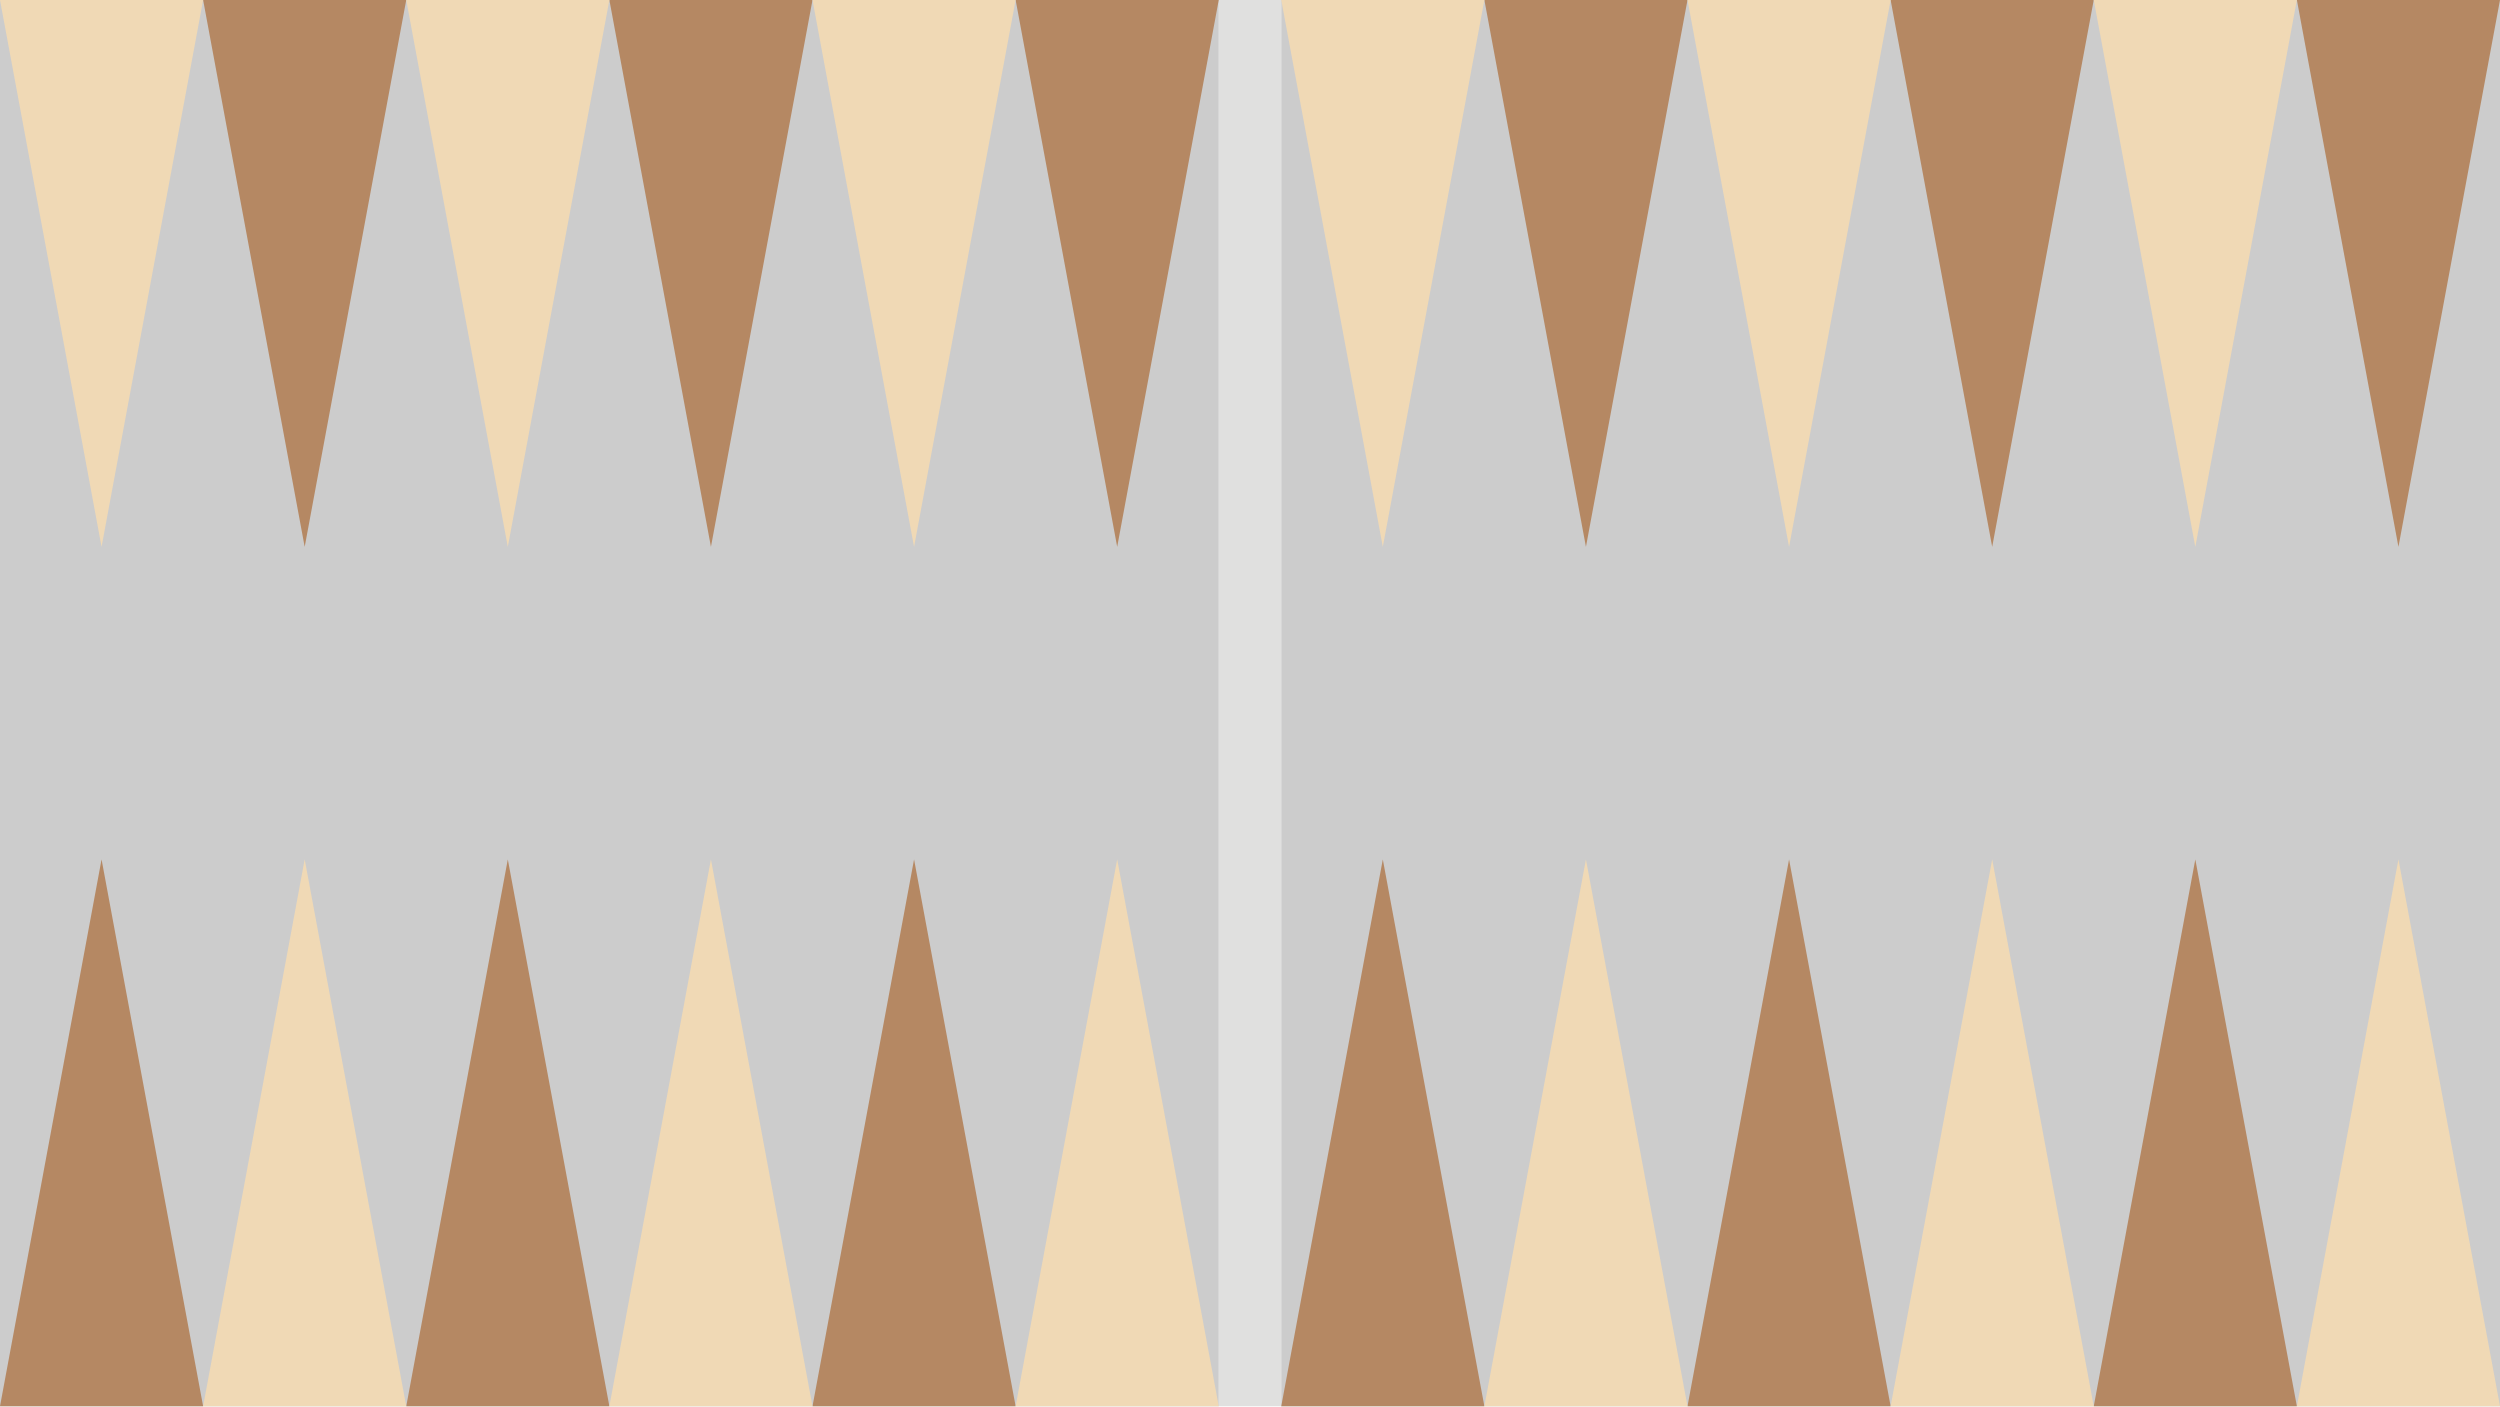
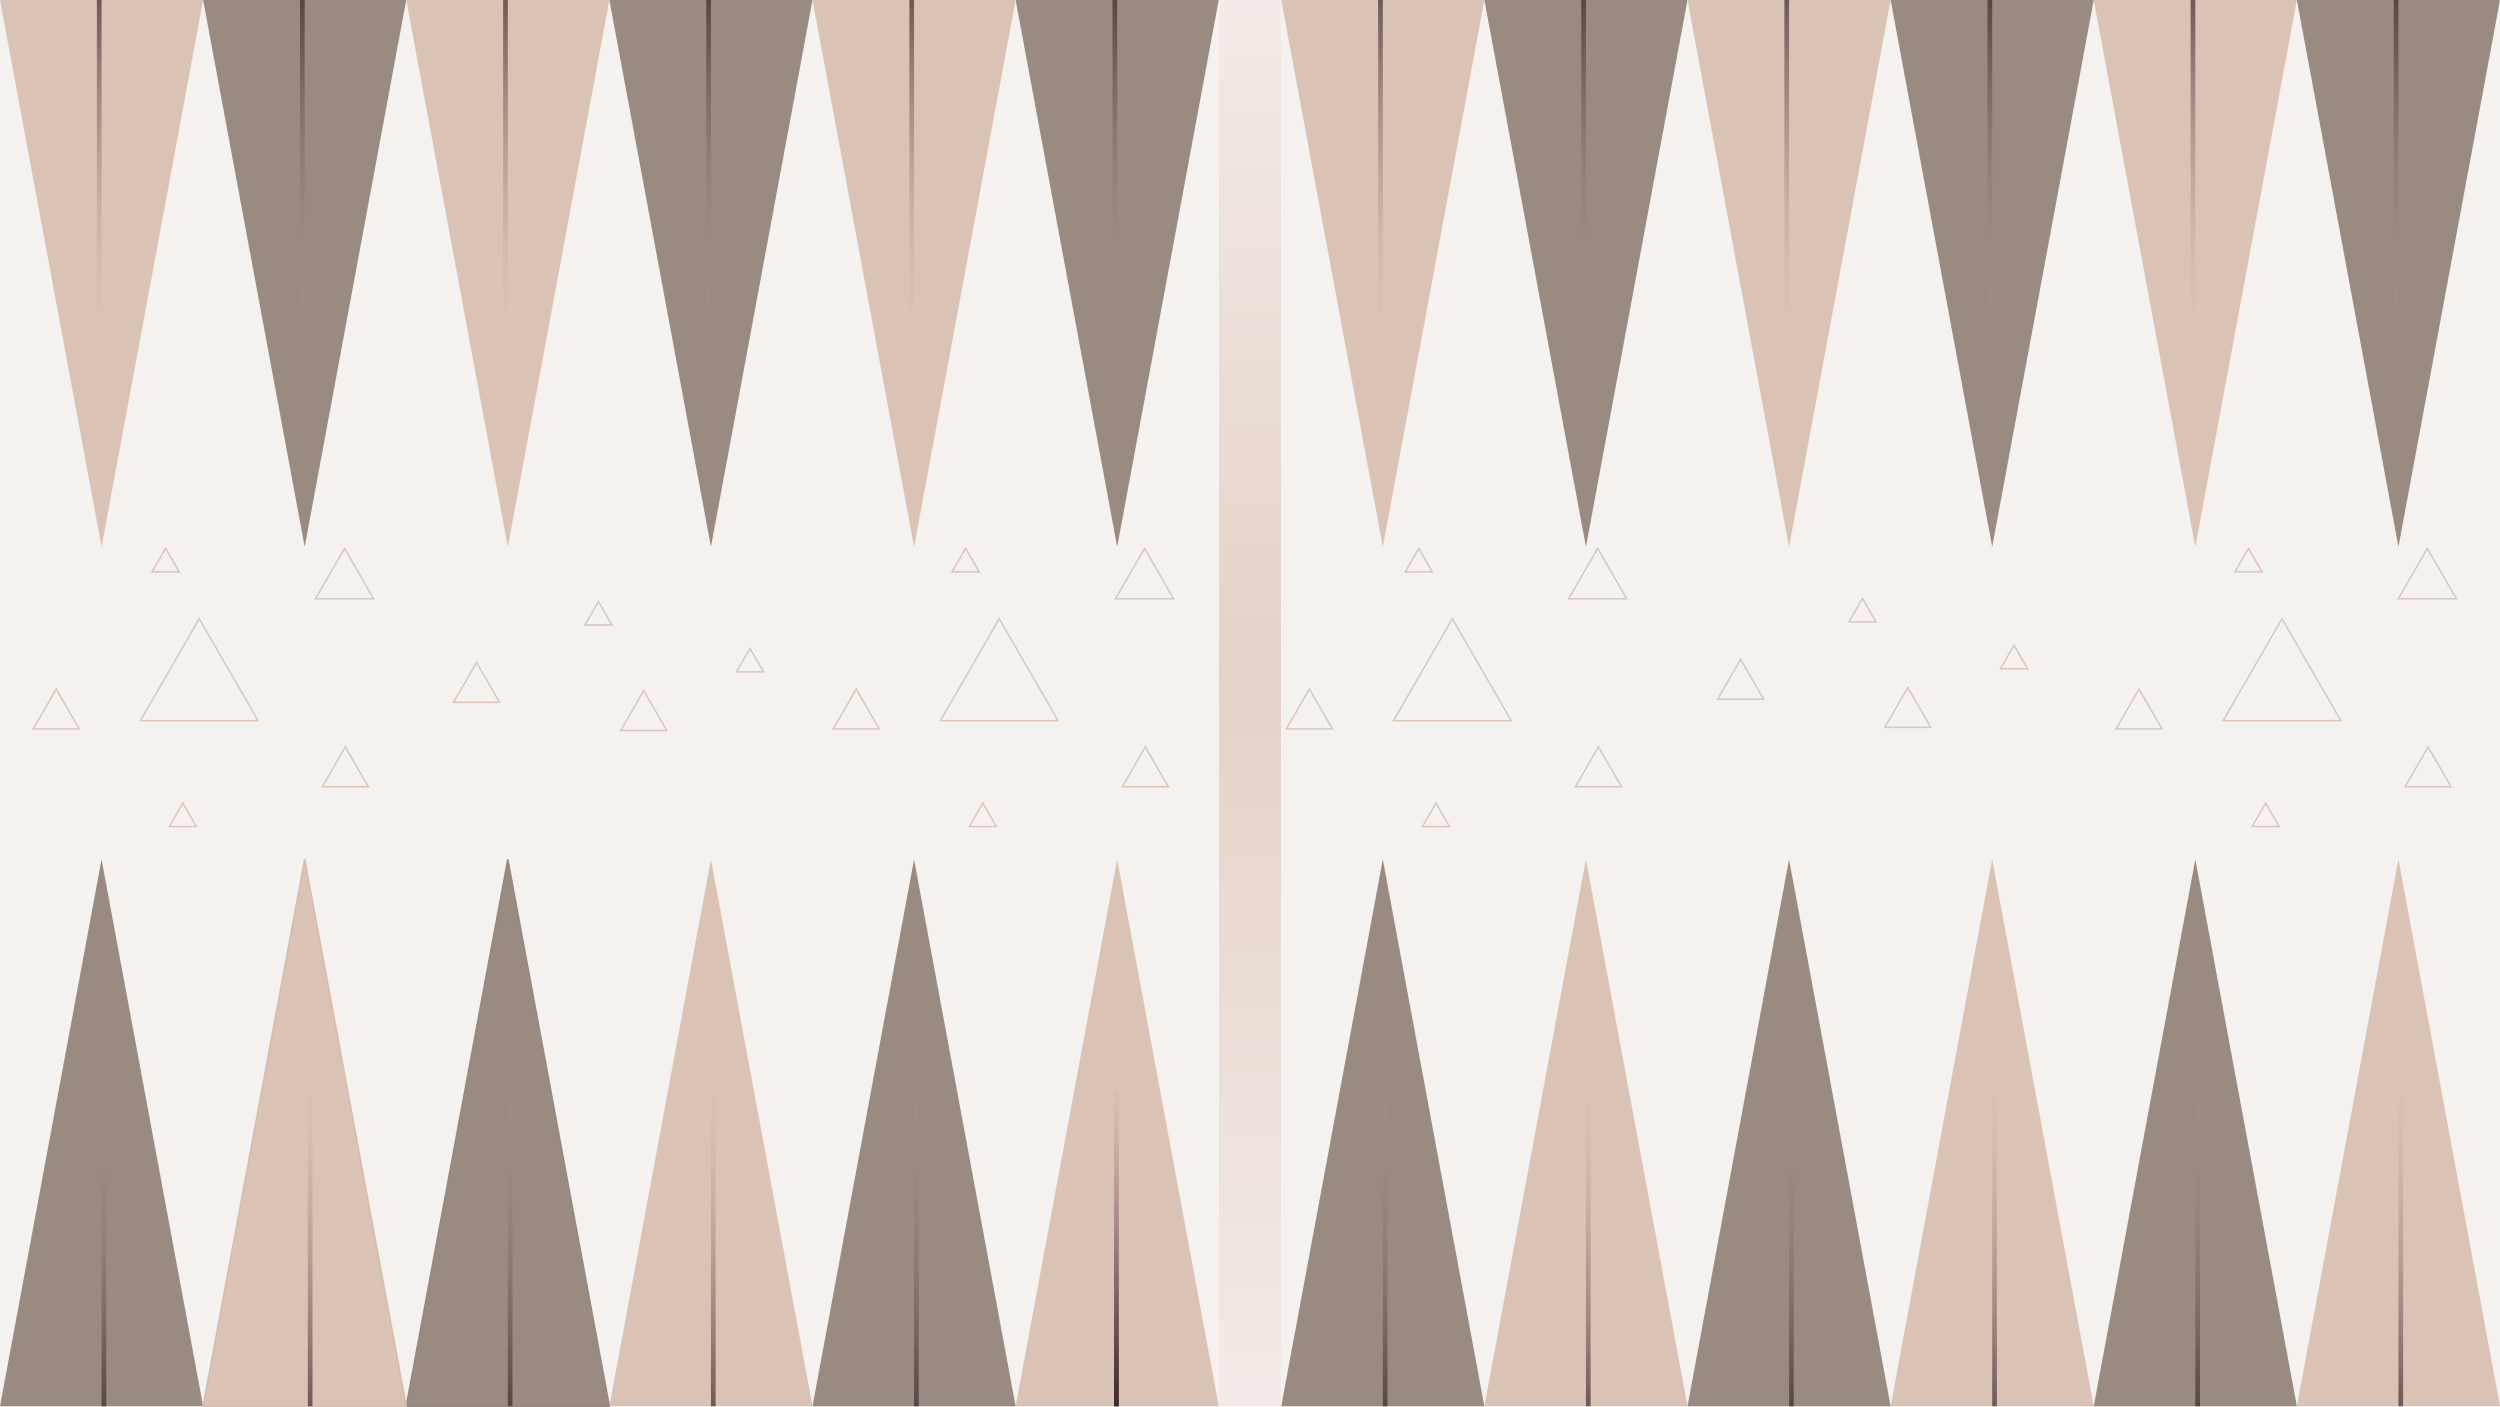
<svg xmlns="http://www.w3.org/2000/svg" width="1600" height="900" viewBox="0 0 1600 900" fill="none">
-   <rect x="780" width="40" height="900" fill="#E0E0DF" />
-   <rect x="820" width="780" height="900" fill="#CCCCCC" />
-   <rect width="780" height="900" fill="#CCCCCC" />
-   <path d="M65 550L130 900H0L65 550Z" fill="#B58863" />
-   <path d="M325 550L390 900H260L325 550Z" fill="#B58863" />
-   <path d="M585 550L650 900H520L585 550Z" fill="#B58863" />
-   <path d="M885 550L950 900H820L885 550Z" fill="#B58863" />
-   <path d="M1145 550L1210 900H1080L1145 550Z" fill="#B58863" />
-   <path d="M1405 550L1470 900H1340L1405 550Z" fill="#B58863" />
-   <path d="M195 350L130 0H260L195 350Z" fill="#B58863" />
-   <path d="M455 350L390 0H520L455 350Z" fill="#B58863" />
-   <path d="M715 350L650 0H780L715 350Z" fill="#B58863" />
-   <path d="M1015 350L950 0H1080L1015 350Z" fill="#B58863" />
-   <path d="M1275 350L1210 0H1340L1275 350Z" fill="#B58863" />
-   <path d="M1535 350L1470 0H1600L1535 350Z" fill="#B58863" />
-   <path d="M65 350L0 0H130L65 350Z" fill="#F0D9B5" />
-   <path d="M195 550L260 900H130L195 550Z" fill="#F0D9B5" />
-   <path d="M455 550L520 900H390L455 550Z" fill="#F0D9B5" />
-   <path d="M715 550L780 900H650L715 550Z" fill="#F0D9B5" />
-   <path d="M1015 550L1080 900H950L1015 550Z" fill="#F0D9B5" />
-   <path d="M1275 550L1340 900H1210L1275 550Z" fill="#F0D9B5" />
-   <path d="M1535 550L1600 900H1470L1535 550Z" fill="#F0D9B5" />
-   <path d="M325 350L260 0H390L325 350Z" fill="#F0D9B5" />
-   <path d="M585 350L520 0H650L585 350Z" fill="#F0D9B5" />
-   <path d="M885 350L820 0H950L885 350Z" fill="#F0D9B5" />
-   <path d="M1145 350L1080 0H1210L1145 350Z" fill="#F0D9B5" />
-   <path d="M1405 350L1340 0H1470L1405 350Z" fill="#F0D9B5" />
+   <rect x="780" width="40" height="900" fill="url(#paint0_linear)" fill-opacity="0.67" />
+   <rect x="820" width="780" height="900" fill="#F5F1EE" />
+   <rect x="820" width="780" height="900" />
+   <rect width="780" height="900" fill="#F5F1EE" />
+   <path d="M65 550L130 900H0L65 550Z" fill="#96887E" fill-opacity="0.97" />
+   <path d="M65 550L130 900H0L65 550Z" />
+   <path d="M325 550L390 900H260L325 550Z" fill="#96887E" fill-opacity="0.97" />
+   <path d="M325 550L390 900H260L325 550Z" stroke="#96887E" />
+   <path d="M585 550L650 900H520L585 550Z" fill="#96887E" fill-opacity="0.97" />
+   <path d="M585 550L650 900H520L585 550Z" />
+   <path d="M885 550L950 900H820L885 550Z" fill="#96887E" fill-opacity="0.97" />
+   <path d="M885 550L950 900H820L885 550Z" />
+   <path d="M1145 550L1210 900H1080L1145 550Z" fill="#96887E" fill-opacity="0.97" />
+   <path d="M1145 550L1210 900H1080L1145 550Z" />
+   <path d="M1405 550L1470 900H1340L1405 550Z" fill="#96887E" fill-opacity="0.97" />
+   <path d="M1405 550L1470 900H1340L1405 550Z" />
+   <path d="M195 350L130 0H260L195 350Z" fill="#96887E" fill-opacity="0.97" />
+   <path d="M195 350L130 0H260L195 350Z" />
+   <path d="M455 350L390 0H520L455 350Z" fill="#96887E" fill-opacity="0.97" />
+   <path d="M455 350L390 0H520L455 350Z" />
+   <path d="M715 350L650 0H780L715 350Z" fill="#96887E" fill-opacity="0.97" />
+   <path d="M715 350L650 0H780L715 350Z" />
+   <path d="M1015 350L950 0H1080L1015 350Z" fill="#96887E" fill-opacity="0.97" />
+   <path d="M1015 350L950 0H1080L1015 350Z" />
+   <path d="M1275 350L1210 0H1340L1275 350Z" fill="#96887E" fill-opacity="0.97" />
+   <path d="M1275 350L1210 0H1340L1275 350Z" />
+   <path d="M1535 350L1470 0H1600L1535 350Z" fill="#96887E" fill-opacity="0.97" />
+   <path d="M1535 350L1470 0H1600L1535 350Z" />
+   <path d="M65 350L0 0H130L65 350Z" fill="#D6BCAE" fill-opacity="0.88" />
+   <path d="M65 350L0 0H130L65 350Z" />
+   <path d="M195 550L260 900H130L195 550Z" fill="#D6BCAE" fill-opacity="0.88" />
+   <path d="M195 550L260 900H130L195 550Z" stroke="#D6BCAE" />
+   <path d="M455 550L520 900H390L455 550Z" fill="#D6BCAE" fill-opacity="0.88" />
+   <path d="M455 550L520 900H390L455 550Z" />
+   <path d="M715 550L780 900H650L715 550Z" fill="#D6BCAE" fill-opacity="0.88" />
+   <path d="M715 550L780 900H650L715 550Z" />
+   <path d="M1015 550L1080 900H950L1015 550Z" fill="#D6BCAE" fill-opacity="0.88" />
+   <path d="M1015 550L1080 900H950L1015 550Z" />
+   <path d="M1275 550L1340 900H1210L1275 550Z" fill="#D6BCAE" fill-opacity="0.88" />
+   <path d="M1275 550L1340 900H1210L1275 550Z" />
+   <path d="M1535 550L1600 900H1470L1535 550Z" fill="#D6BCAE" fill-opacity="0.88" />
+   <path d="M1535 550L1600 900H1470L1535 550Z" />
+   <path d="M325 350L260 0H390L325 350Z" fill="#D6BCAE" fill-opacity="0.88" />
+   <path d="M325 350L260 0H390L325 350Z" />
+   <path d="M585 350L520 0H650L585 350Z" fill="#D6BCAE" fill-opacity="0.88" />
+   <path d="M585 350L520 0H650L585 350Z" />
+   <path d="M885 350L820 0H950L885 350Z" fill="#D6BCAE" fill-opacity="0.88" />
+   <path d="M885 350L820 0H950L885 350Z" />
+   <path d="M1145 350L1080 0H1210L1145 350Z" fill="#D6BCAE" fill-opacity="0.88" />
+   <path d="M1145 350L1080 0H1210L1145 350Z" />
+   <path d="M1405 350L1340 0H1470L1405 350Z" fill="#D6BCAE" fill-opacity="0.88" />
+   <path d="M1405 350L1340 0H1470L1405 350Z" />
+   <line x1="714.5" y1="698" x2="714.5" y2="900" stroke="url(#paint1_linear)" stroke-width="3" />
+   <line x1="714.5" y1="698" x2="714.5" y2="900" stroke="url(#paint2_linear)" stroke-width="3" />
+   <line x1="714.5" y1="698" x2="714.5" y2="900" stroke="url(#paint3_linear)" stroke-width="3" />
+   <line x1="456.5" y1="698" x2="456.5" y2="900" stroke="url(#paint4_linear)" stroke-width="3" />
+   <line x1="453.5" y1="202" x2="453.5" y2="2.40803e-05" stroke="url(#paint5_linear)" stroke-width="3" />
+   <line x1="713.5" y1="202" x2="713.5" y2="2.40803e-05" stroke="url(#paint6_linear)" stroke-width="3" />
+   <line x1="883.5" y1="202" x2="883.5" y2="2.40803e-05" stroke="url(#paint7_linear)" stroke-width="3" />
+   <line x1="1013.5" y1="202" x2="1013.5" y2="2.40803e-05" stroke="url(#paint8_linear)" stroke-width="3" />
+   <line x1="1143.5" y1="202" x2="1143.5" y2="2.40803e-05" stroke="url(#paint9_linear)" stroke-width="3" />
+   <line x1="1273.5" y1="202" x2="1273.5" y2="2.40803e-05" stroke="url(#paint10_linear)" stroke-width="3" />
+   <line x1="1403.5" y1="202" x2="1403.5" y2="2.40803e-05" stroke="url(#paint11_linear)" stroke-width="3" />
+   <line x1="1533.5" y1="202" x2="1533.5" y2="2.40803e-05" stroke="url(#paint12_linear)" stroke-width="3" />
+   <line x1="583.5" y1="202" x2="583.5" y2="2.40803e-05" stroke="url(#paint13_linear)" stroke-width="3" />
+   <line x1="63.5" y1="202" x2="63.5" y2="2.40803e-05" stroke="url(#paint14_linear)" stroke-width="3" />
+   <line x1="193.5" y1="202" x2="193.5" y2="2.40803e-05" stroke="url(#paint15_linear)" stroke-width="3" />
+   <line x1="323.5" y1="202" x2="323.5" y2="2.40803e-05" stroke="url(#paint16_linear)" stroke-width="3" />
+   <line x1="66.5" y1="698" x2="66.5" y2="900" stroke="url(#paint17_linear)" stroke-width="3" />
+   <line x1="198.5" y1="698" x2="198.5" y2="900" stroke="url(#paint18_linear)" stroke-width="3" />
+   <line x1="326.5" y1="698" x2="326.5" y2="900" stroke="url(#paint19_linear)" stroke-width="3" />
+   <line x1="586.5" y1="698" x2="586.5" y2="900" stroke="url(#paint20_linear)" stroke-width="3" />
+   <line x1="1276.5" y1="698" x2="1276.5" y2="900" stroke="url(#paint21_linear)" stroke-width="3" />
+   <line x1="1406.5" y1="698" x2="1406.5" y2="900" stroke="url(#paint22_linear)" stroke-width="3" />
+   <line x1="1536.5" y1="698" x2="1536.5" y2="900" stroke="url(#paint23_linear)" stroke-width="3" />
+   <line x1="1146.5" y1="698" x2="1146.5" y2="900" stroke="url(#paint24_linear)" stroke-width="3" />
+   <line x1="1016.5" y1="698" x2="1016.5" y2="900" stroke="url(#paint25_linear)" stroke-width="3" />
+   <line x1="886.5" y1="698" x2="886.5" y2="900" stroke="url(#paint26_linear)" stroke-width="3" />
+   <path d="M89.828 461.25L127.5 396L165.172 461.25H89.828Z" stroke="#D6BCAE" stroke-opacity="0.79" />
+   <path d="M201.88 383.25L220.5 351L239.12 383.25H201.88Z" stroke="#D6BCAE" stroke-opacity="0.79" />
+   <path d="M108.34 529L117 514L125.66 529H108.34Z" stroke="#D6BCAE" stroke-opacity="0.79" />
+   <path d="M97.34 366L106 351L114.66 366H97.34Z" stroke="#D6BCAE" stroke-opacity="0.79" />
+   <path d="M206.278 503.5L221 478L235.722 503.5H206.278Z" stroke="#D6BCAE" stroke-opacity="0.79" />
+   <path d="M21.278 466.5L36 441L50.722 466.5H21.278Z" stroke="#D6BCAE" stroke-opacity="0.79" />
+   <path d="M471.34 430L480 415L488.66 430H471.34Z" stroke="#D6BCAE" stroke-opacity="0.79" />
+   <path d="M374.34 400L383 385L391.66 400H374.34Z" stroke="#D6BCAE" stroke-opacity="0.79" />
+   <path d="M397.278 467.5L412 442L426.722 467.5H397.278Z" stroke="#D6BCAE" stroke-opacity="0.79" />
+   <path d="M290.278 449.5L305 424L319.722 449.5H290.278Z" stroke="#D6BCAE" stroke-opacity="0.79" />
+   <path d="M1280.34 428L1289 413L1297.66 428H1280.34Z" stroke="#D6BCAE" stroke-opacity="0.79" />
+   <path d="M1183.34 398L1192 383L1200.66 398H1183.34Z" stroke="#D6BCAE" stroke-opacity="0.79" />
+   <path d="M1206.28 465.5L1221 440L1235.72 465.5H1206.28Z" stroke="#D6BCAE" stroke-opacity="0.79" />
+   <path d="M1099.28 447.5L1114 422L1128.72 447.5H1099.28Z" stroke="#D6BCAE" stroke-opacity="0.79" />
+   <path d="M601.828 461.25L639.5 396L677.172 461.25H601.828Z" stroke="#D6BCAE" stroke-opacity="0.79" />
+   <path d="M713.88 383.25L732.5 351L751.12 383.25H713.88Z" stroke="#D6BCAE" stroke-opacity="0.79" />
+   <path d="M620.34 529L629 514L637.66 529H620.34Z" stroke="#D6BCAE" stroke-opacity="0.79" />
+   <path d="M609.34 366L618 351L626.66 366H609.34Z" stroke="#D6BCAE" stroke-opacity="0.79" />
+   <path d="M718.278 503.5L733 478L747.722 503.5H718.278Z" stroke="#D6BCAE" stroke-opacity="0.79" />
+   <path d="M533.278 466.5L548 441L562.722 466.5H533.278Z" stroke="#D6BCAE" stroke-opacity="0.79" />
+   <path d="M1422.83 461.25L1460.5 396L1498.17 461.25H1422.83Z" stroke="#D6BCAE" stroke-opacity="0.79" />
+   <path d="M1534.88 383.25L1553.5 351L1572.12 383.25H1534.88Z" stroke="#D6BCAE" stroke-opacity="0.79" />
+   <path d="M1441.34 529L1450 514L1458.66 529H1441.34Z" stroke="#D6BCAE" stroke-opacity="0.79" />
+   <path d="M1430.34 366L1439 351L1447.66 366H1430.34Z" stroke="#D6BCAE" stroke-opacity="0.79" />
+   <path d="M1539.28 503.5L1554 478L1568.72 503.5H1539.28Z" stroke="#D6BCAE" stroke-opacity="0.79" />
+   <path d="M1354.28 466.5L1369 441L1383.72 466.5H1354.28Z" stroke="#D6BCAE" stroke-opacity="0.79" />
+   <path d="M891.828 461.25L929.5 396L967.172 461.25H891.828Z" stroke="#D6BCAE" stroke-opacity="0.79" />
+   <path d="M1003.88 383.25L1022.5 351L1041.12 383.25H1003.88Z" stroke="#D6BCAE" stroke-opacity="0.79" />
+   <path d="M910.34 529L919 514L927.66 529H910.34Z" stroke="#D6BCAE" stroke-opacity="0.79" />
+   <path d="M899.34 366L908 351L916.66 366H899.34Z" stroke="#D6BCAE" stroke-opacity="0.79" />
+   <path d="M1008.28 503.5L1023 478L1037.72 503.5H1008.28Z" stroke="#D6BCAE" stroke-opacity="0.79" />
+   <path d="M823.278 466.5L838 441L852.722 466.5H823.278Z" stroke="#D6BCAE" stroke-opacity="0.79" />
+   <defs>
+     <linearGradient id="paint0_linear" x1="800" y1="0" x2="800" y2="900" gradientUnits="userSpaceOnUse">
+       <stop stop-color="#D6BCAE" stop-opacity="0.44" />
+       <stop offset="0.479" stop-color="#D6BCAE" />
+       <stop offset="1" stop-color="#D6BCAE" stop-opacity="0.44" />
+     </linearGradient>
+     <linearGradient id="paint1_linear" x1="713" y1="698" x2="713" y2="900" gradientUnits="userSpaceOnUse">
+       <stop stop-color="#CC9C9F" stop-opacity="0.03" />
+       <stop offset="1" stop-color="#372526" stop-opacity="0.67" />
+     </linearGradient>
+     <linearGradient id="paint2_linear" x1="713" y1="698" x2="713" y2="900" gradientUnits="userSpaceOnUse">
+       <stop stop-color="#CC9C9F" stop-opacity="0.03" />
+       <stop offset="1" stop-color="#372526" stop-opacity="0.67" />
+     </linearGradient>
+     <linearGradient id="paint3_linear" x1="713" y1="698" x2="713" y2="900" gradientUnits="userSpaceOnUse">
+       <stop stop-color="#CC9C9F" stop-opacity="0.03" />
+       <stop offset="1" stop-color="#372526" stop-opacity="0.67" />
+     </linearGradient>
+     <linearGradient id="paint4_linear" x1="455" y1="698" x2="455" y2="900" gradientUnits="userSpaceOnUse">
+       <stop stop-color="#CC9C9F" stop-opacity="0.03" />
+       <stop offset="1" stop-color="#372526" stop-opacity="0.67" />
+     </linearGradient>
+     <linearGradient id="paint5_linear" x1="455" y1="202" x2="455" y2="2.40803e-05" gradientUnits="userSpaceOnUse">
+       <stop stop-color="#CC9C9F" stop-opacity="0.03" />
+       <stop offset="1" stop-color="#372526" stop-opacity="0.67" />
+     </linearGradient>
+     <linearGradient id="paint6_linear" x1="715" y1="202" x2="715" y2="2.40803e-05" gradientUnits="userSpaceOnUse">
+       <stop stop-color="#CC9C9F" stop-opacity="0.03" />
+       <stop offset="1" stop-color="#372526" stop-opacity="0.67" />
+     </linearGradient>
+     <linearGradient id="paint7_linear" x1="885" y1="202" x2="885" y2="2.40803e-05" gradientUnits="userSpaceOnUse">
+       <stop stop-color="#CC9C9F" stop-opacity="0.03" />
+       <stop offset="1" stop-color="#372526" stop-opacity="0.67" />
+     </linearGradient>
+     <linearGradient id="paint8_linear" x1="1015" y1="202" x2="1015" y2="2.40803e-05" gradientUnits="userSpaceOnUse">
+       <stop stop-color="#CC9C9F" stop-opacity="0.03" />
+       <stop offset="1" stop-color="#372526" stop-opacity="0.67" />
+     </linearGradient>
+     <linearGradient id="paint9_linear" x1="1145" y1="202" x2="1145" y2="2.40803e-05" gradientUnits="userSpaceOnUse">
+       <stop stop-color="#CC9C9F" stop-opacity="0.03" />
+       <stop offset="1" stop-color="#372526" stop-opacity="0.67" />
+     </linearGradient>
+     <linearGradient id="paint10_linear" x1="1275" y1="202" x2="1275" y2="2.40803e-05" gradientUnits="userSpaceOnUse">
+       <stop stop-color="#CC9C9F" stop-opacity="0.03" />
+       <stop offset="1" stop-color="#372526" stop-opacity="0.67" />
+     </linearGradient>
+     <linearGradient id="paint11_linear" x1="1405" y1="202" x2="1405" y2="2.40803e-05" gradientUnits="userSpaceOnUse">
+       <stop stop-color="#CC9C9F" stop-opacity="0.03" />
+       <stop offset="1" stop-color="#372526" stop-opacity="0.67" />
+     </linearGradient>
+     <linearGradient id="paint12_linear" x1="1535" y1="202" x2="1535" y2="2.40803e-05" gradientUnits="userSpaceOnUse">
+       <stop stop-color="#CC9C9F" stop-opacity="0.03" />
+       <stop offset="1" stop-color="#372526" stop-opacity="0.67" />
+     </linearGradient>
+     <linearGradient id="paint13_linear" x1="585" y1="202" x2="585" y2="2.40803e-05" gradientUnits="userSpaceOnUse">
+       <stop stop-color="#CC9C9F" stop-opacity="0.03" />
+       <stop offset="1" stop-color="#372526" stop-opacity="0.67" />
+     </linearGradient>
+     <linearGradient id="paint14_linear" x1="65" y1="202" x2="65" y2="2.40803e-05" gradientUnits="userSpaceOnUse">
+       <stop stop-color="#CC9C9F" stop-opacity="0.03" />
+       <stop offset="1" stop-color="#372526" stop-opacity="0.67" />
+     </linearGradient>
+     <linearGradient id="paint15_linear" x1="195" y1="202" x2="195" y2="2.40803e-05" gradientUnits="userSpaceOnUse">
+       <stop stop-color="#CC9C9F" stop-opacity="0.03" />
+       <stop offset="1" stop-color="#372526" stop-opacity="0.67" />
+     </linearGradient>
+     <linearGradient id="paint16_linear" x1="325" y1="202" x2="325" y2="2.40803e-05" gradientUnits="userSpaceOnUse">
+       <stop stop-color="#CC9C9F" stop-opacity="0.03" />
+       <stop offset="1" stop-color="#372526" stop-opacity="0.67" />
+     </linearGradient>
+     <linearGradient id="paint17_linear" x1="65" y1="698" x2="65" y2="900" gradientUnits="userSpaceOnUse">
+       <stop stop-color="#CC9C9F" stop-opacity="0.03" />
+       <stop offset="1" stop-color="#372526" stop-opacity="0.67" />
+     </linearGradient>
+     <linearGradient id="paint18_linear" x1="197" y1="698" x2="197" y2="900" gradientUnits="userSpaceOnUse">
+       <stop stop-color="#CC9C9F" stop-opacity="0.03" />
+       <stop offset="1" stop-color="#372526" stop-opacity="0.67" />
+     </linearGradient>
+     <linearGradient id="paint19_linear" x1="325" y1="698" x2="325" y2="900" gradientUnits="userSpaceOnUse">
+       <stop stop-color="#CC9C9F" stop-opacity="0.03" />
+       <stop offset="1" stop-color="#372526" stop-opacity="0.67" />
+     </linearGradient>
+     <linearGradient id="paint20_linear" x1="585" y1="698" x2="585" y2="900" gradientUnits="userSpaceOnUse">
+       <stop stop-color="#CC9C9F" stop-opacity="0.03" />
+       <stop offset="1" stop-color="#372526" stop-opacity="0.67" />
+     </linearGradient>
+     <linearGradient id="paint21_linear" x1="1275" y1="698" x2="1275" y2="900" gradientUnits="userSpaceOnUse">
+       <stop stop-color="#CC9C9F" stop-opacity="0.03" />
+       <stop offset="1" stop-color="#372526" stop-opacity="0.67" />
+     </linearGradient>
+     <linearGradient id="paint22_linear" x1="1405" y1="698" x2="1405" y2="900" gradientUnits="userSpaceOnUse">
+       <stop stop-color="#CC9C9F" stop-opacity="0.03" />
+       <stop offset="1" stop-color="#372526" stop-opacity="0.67" />
+     </linearGradient>
+     <linearGradient id="paint23_linear" x1="1535" y1="698" x2="1535" y2="900" gradientUnits="userSpaceOnUse">
+       <stop stop-color="#CC9C9F" stop-opacity="0.03" />
+       <stop offset="1" stop-color="#372526" stop-opacity="0.67" />
+     </linearGradient>
+     <linearGradient id="paint24_linear" x1="1145" y1="698" x2="1145" y2="900" gradientUnits="userSpaceOnUse">
+       <stop stop-color="#CC9C9F" stop-opacity="0.03" />
+       <stop offset="1" stop-color="#372526" stop-opacity="0.67" />
+     </linearGradient>
+     <linearGradient id="paint25_linear" x1="1015" y1="698" x2="1015" y2="900" gradientUnits="userSpaceOnUse">
+       <stop stop-color="#CC9C9F" stop-opacity="0" />
+       <stop offset="1" stop-color="#372526" stop-opacity="0.67" />
+     </linearGradient>
+     <linearGradient id="paint26_linear" x1="885" y1="698" x2="885" y2="900" gradientUnits="userSpaceOnUse">
+       <stop stop-color="#CC9C9F" stop-opacity="0.03" />
+       <stop offset="1" stop-color="#372526" stop-opacity="0.67" />
+     </linearGradient>
+   </defs>
</svg>
